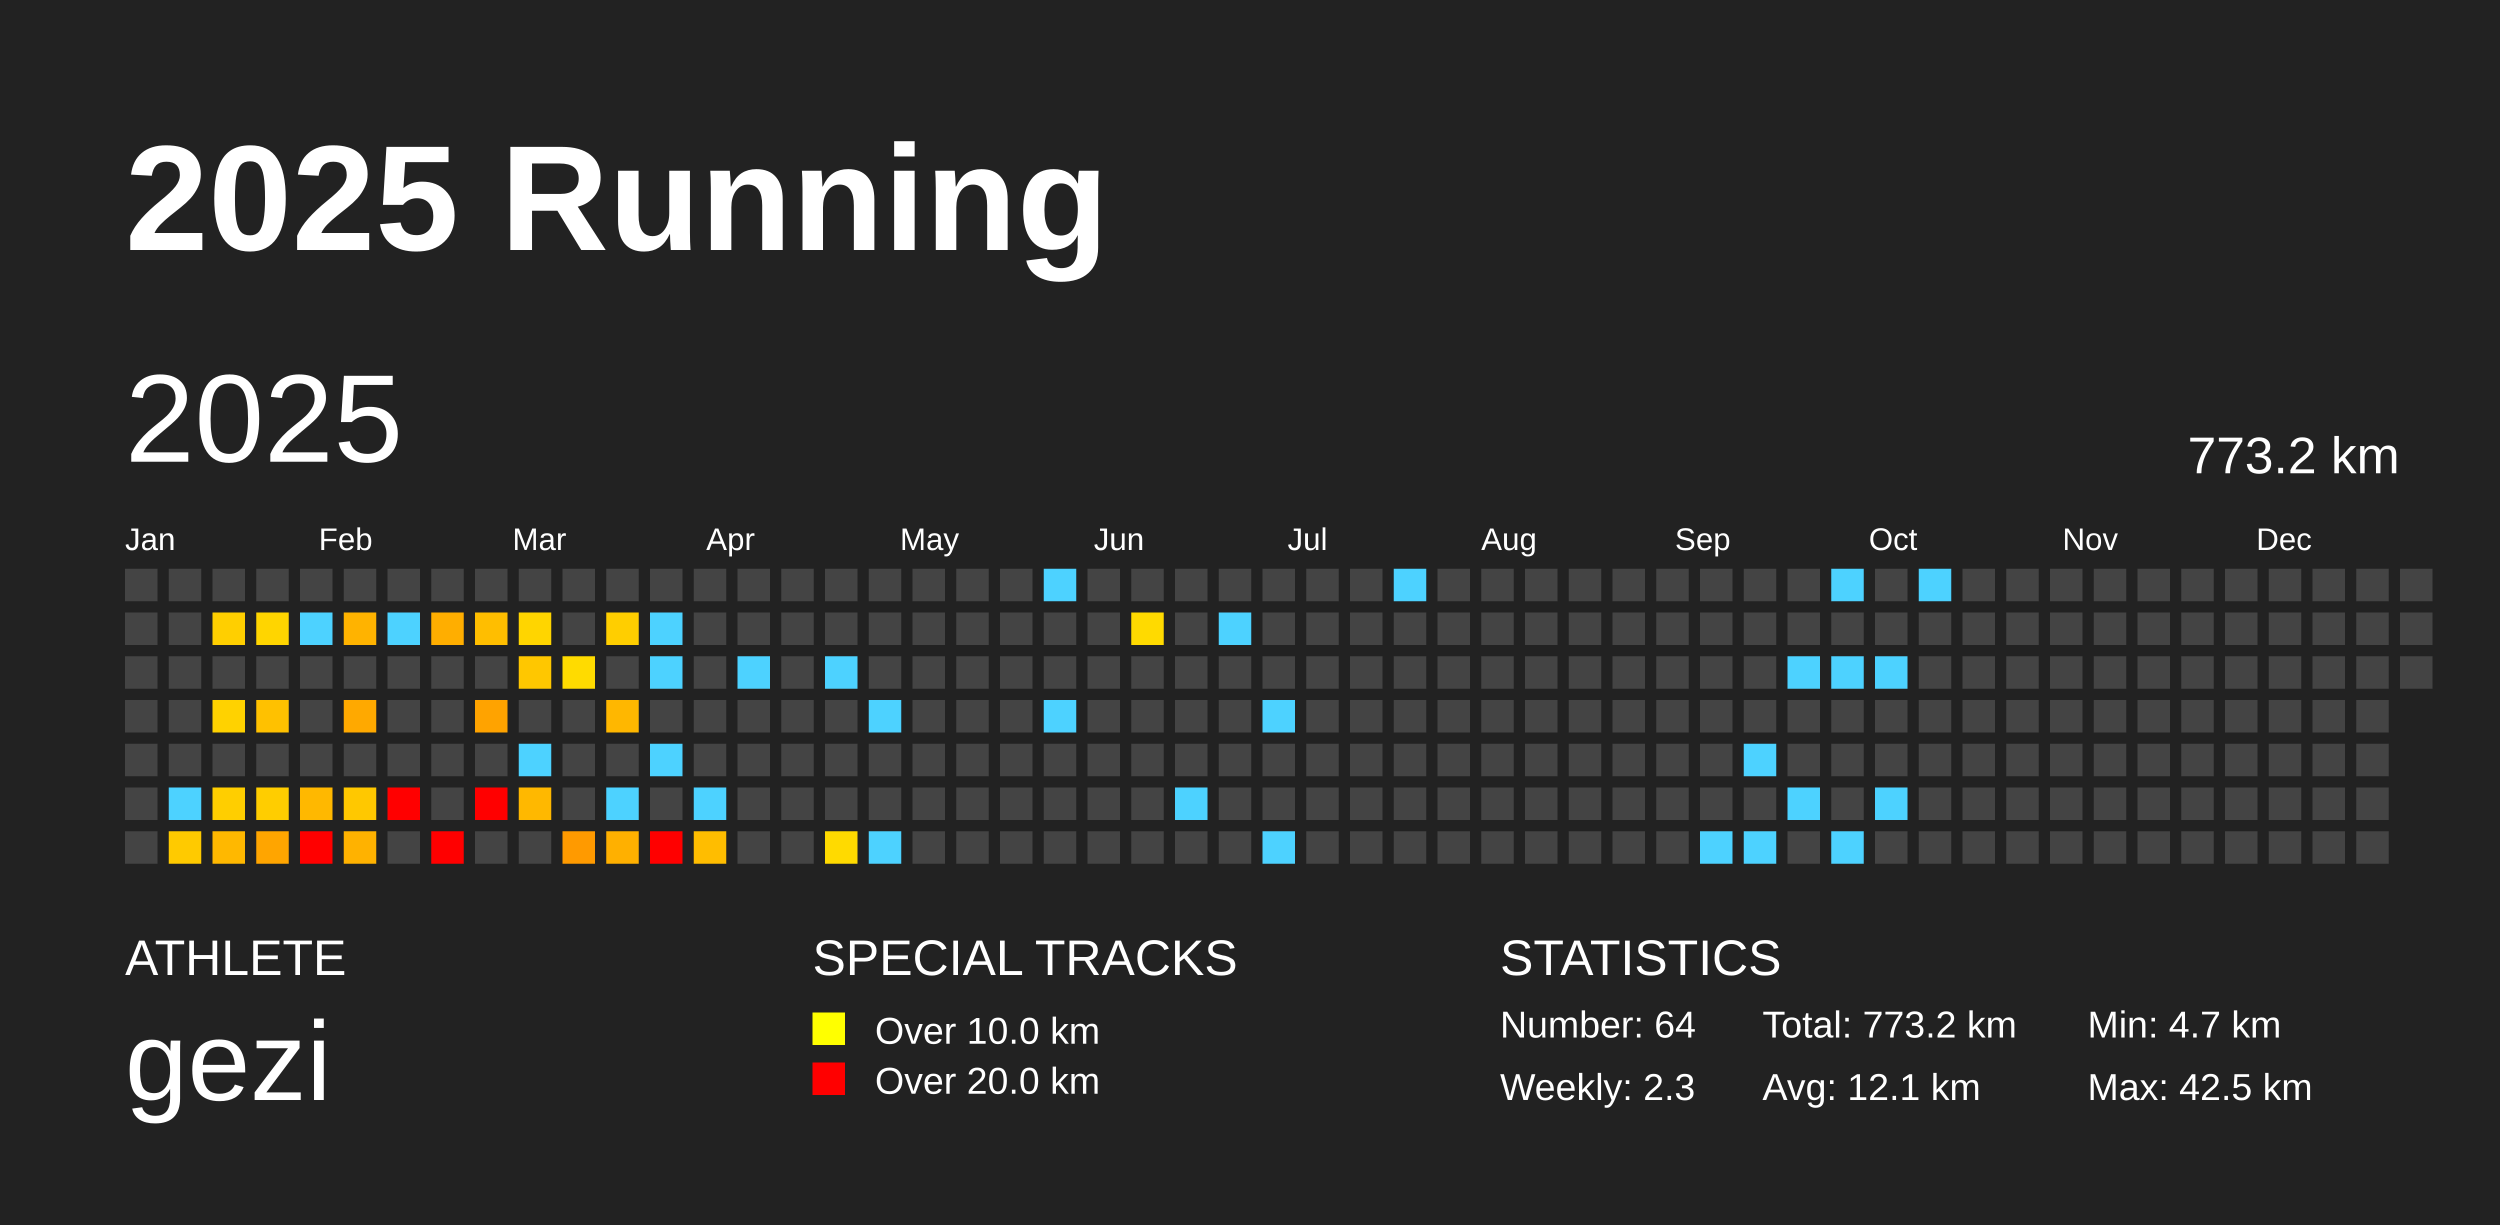
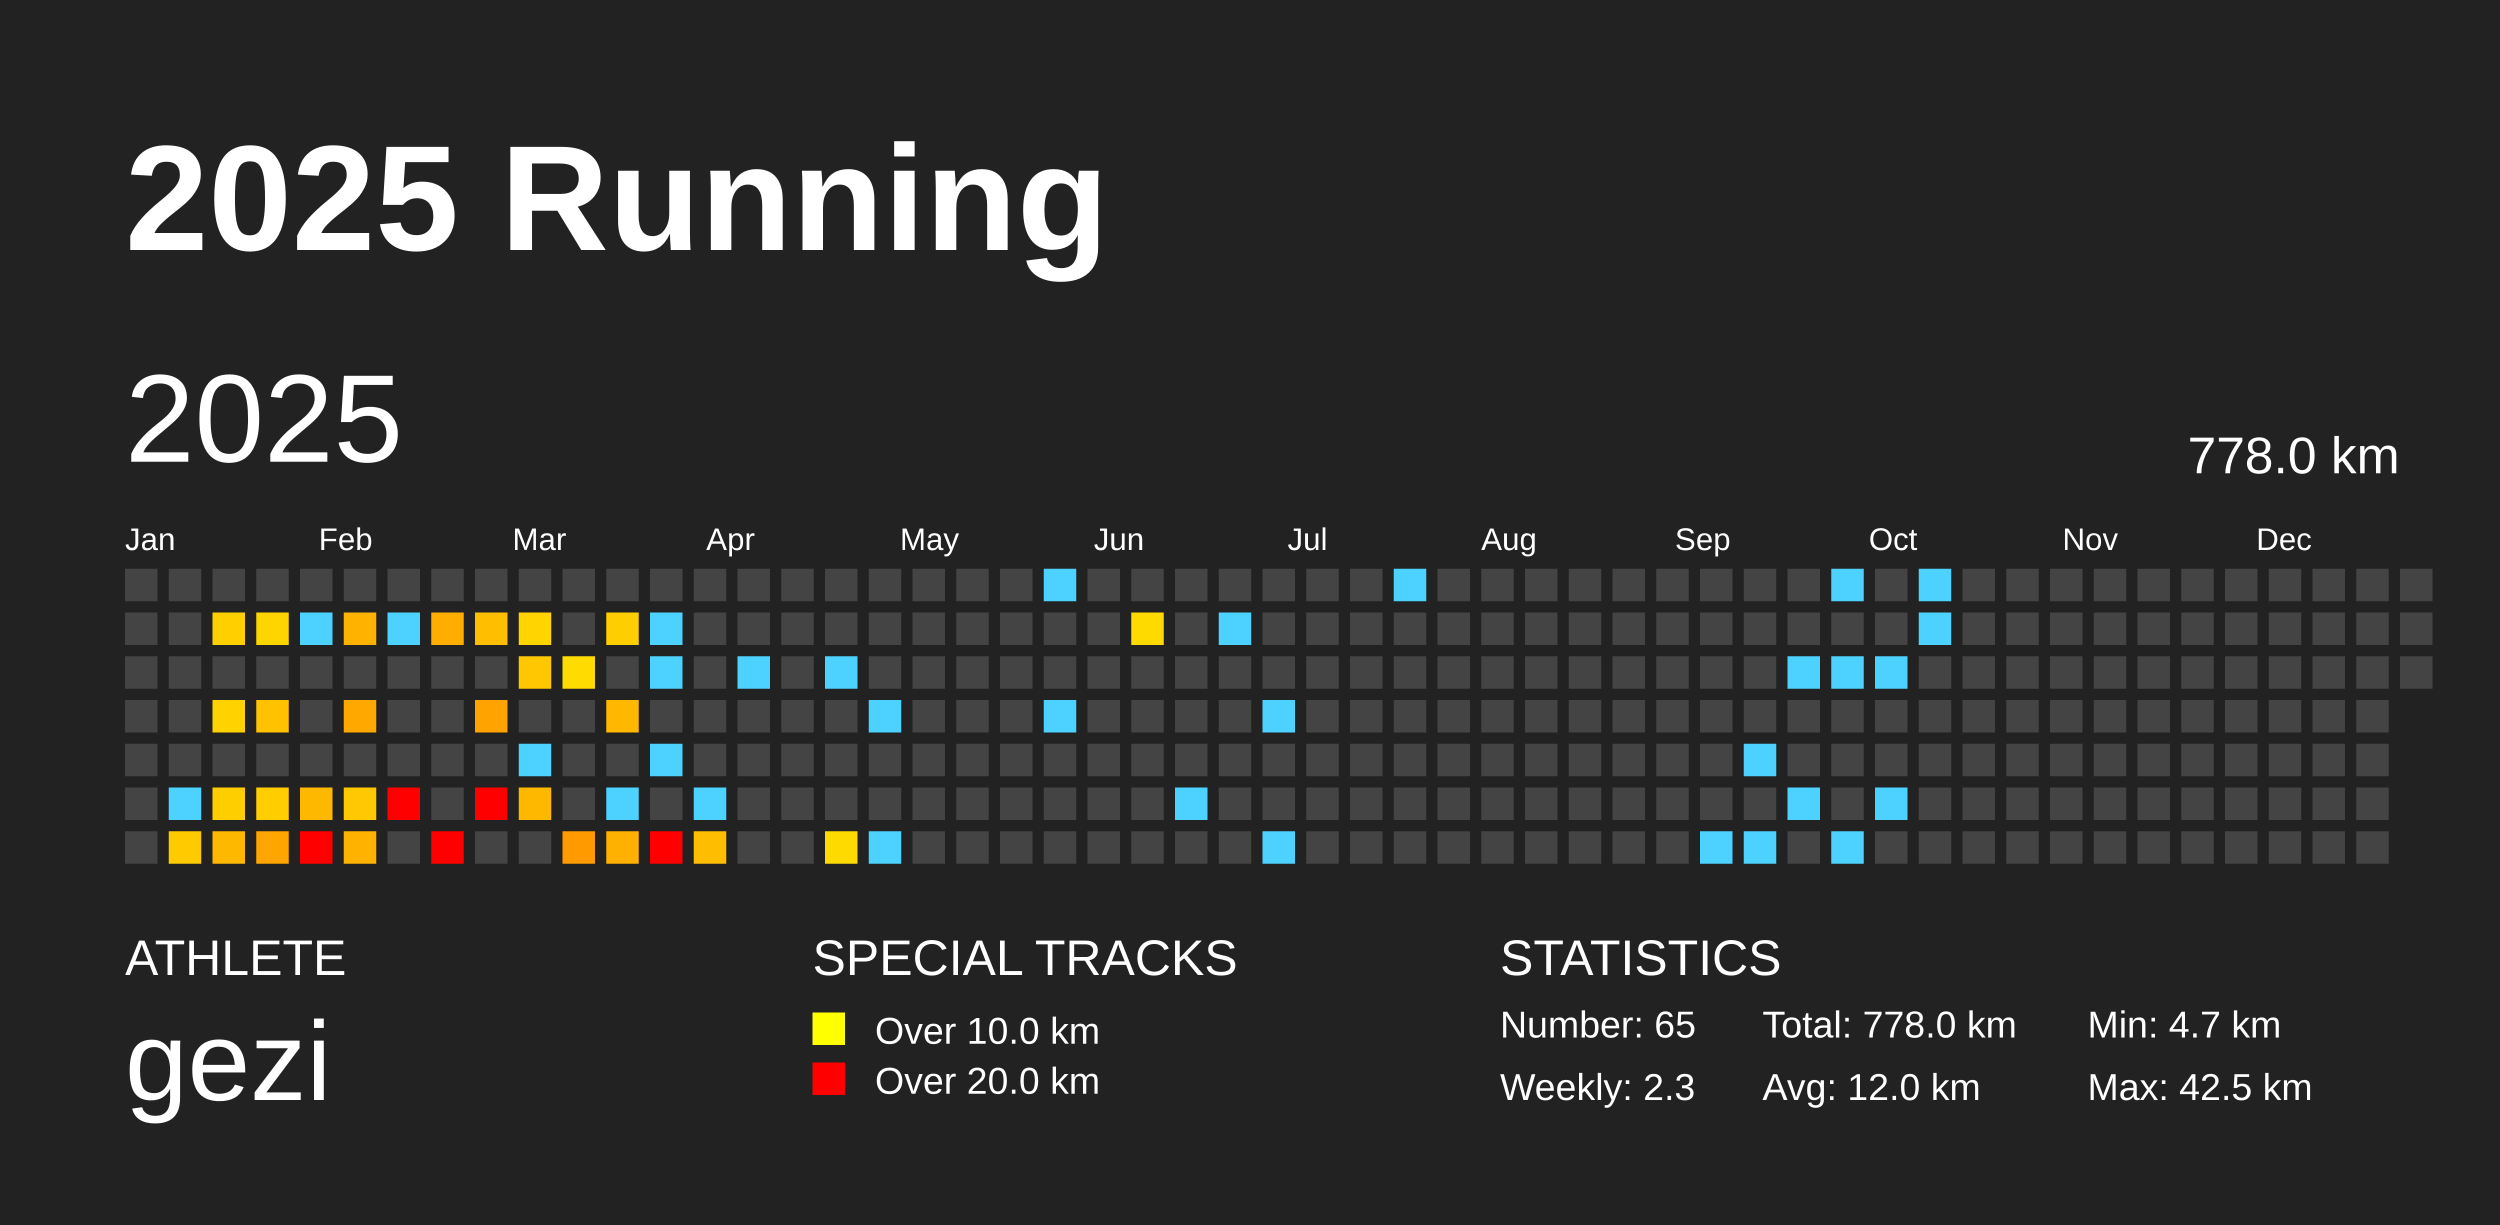
<svg xmlns="http://www.w3.org/2000/svg" baseProfile="full" height="98mm" version="1.1" viewBox="0,0,200,98" width="200mm">
  <defs />
  <rect fill="#222222" height="98" width="200" x="0" y="0" />
  <text fill="#FFFFFF" style="font-size:12px; font-family:Arial; font-weight:bold;" x="10" y="20">2025 Running</text>
  <text fill="#FFFFFF" style="font-size:4px; font-family:Arial" x="10" y="78">ATHLETE</text>
  <text fill="#FFFFFF" style="font-size:9px; font-family:Arial" x="10" y="88">gezi</text>
  <text fill="#FFFFFF" style="font-size:4px; font-family:Arial" x="65" y="78">SPECIAL TRACKS</text>
  <rect fill="yellow" height="2.6" width="2.6" x="65" y="81" />
  <text fill="#FFFFFF" style="font-size:3px; font-family:Arial" x="70" y="83.5">Over 10.0 km</text>
  <rect fill="red" height="2.6" width="2.6" x="65" y="85" />
  <text fill="#FFFFFF" style="font-size:3px; font-family:Arial" x="70" y="87.5">Over 20.0 km</text>
  <text fill="#FFFFFF" style="font-size:4px; font-family:Arial" x="120" y="78">STATISTICS</text>
-   <text fill="#FFFFFF" style="font-size:3px; font-family:Arial" x="120" y="83">Number: 64</text>
+   <text fill="#FFFFFF" style="font-size:3px; font-family:Arial" x="120" y="83">Number: 65</text>
  <text fill="#FFFFFF" style="font-size:3px; font-family:Arial" x="120" y="88">Weekly: 2.3</text>
-   <text fill="#FFFFFF" style="font-size:3px; font-family:Arial" x="141" y="83">Total: 773.2 km</text>
-   <text fill="#FFFFFF" style="font-size:3px; font-family:Arial" x="141" y="88">Avg: 12.1 km</text>
+   <text fill="#FFFFFF" style="font-size:3px; font-family:Arial" x="141" y="83">Total: 778.0 km</text>
+   <text fill="#FFFFFF" style="font-size:3px; font-family:Arial" x="141" y="88">Avg: 12.0 km</text>
  <text fill="#FFFFFF" style="font-size:3px; font-family:Arial" x="167" y="83">Min: 4.7 km</text>
  <text fill="#FFFFFF" style="font-size:3px; font-family:Arial" x="167" y="88">Max: 42.5 km</text>
  <text dominant-baseline="hanging" fill="#FFFFFF" style="font-size:10.0px; font-family:Arial;" x="10" y="30">2025</text>
-   <text dominant-baseline="hanging" fill="#FFFFFF" style="font-size:4.125px; font-family:Arial;" x="175" y="35">773.2 km</text>
+   <text dominant-baseline="hanging" fill="#FFFFFF" style="font-size:4.125px; font-family:Arial;" x="175" y="35">778.0 km</text>
  <text fill="#FFFFFF" style="font-size:2.5px; font-family:Arial" x="10.0" y="44">Jan</text>
  <text fill="#FFFFFF" style="font-size:2.5px; font-family:Arial" x="25.5" y="44">Feb</text>
  <text fill="#FFFFFF" style="font-size:2.5px; font-family:Arial" x="41.0" y="44">Mar</text>
  <text fill="#FFFFFF" style="font-size:2.5px; font-family:Arial" x="56.5" y="44">Apr</text>
  <text fill="#FFFFFF" style="font-size:2.5px; font-family:Arial" x="72.0" y="44">May</text>
  <text fill="#FFFFFF" style="font-size:2.5px; font-family:Arial" x="87.5" y="44">Jun</text>
  <text fill="#FFFFFF" style="font-size:2.5px; font-family:Arial" x="103.0" y="44">Jul</text>
  <text fill="#FFFFFF" style="font-size:2.5px; font-family:Arial" x="118.5" y="44">Aug</text>
  <text fill="#FFFFFF" style="font-size:2.5px; font-family:Arial" x="134.0" y="44">Sep</text>
  <text fill="#FFFFFF" style="font-size:2.5px; font-family:Arial" x="149.5" y="44">Oct</text>
  <text fill="#FFFFFF" style="font-size:2.5px; font-family:Arial" x="165.0" y="44">Nov</text>
  <text fill="#FFFFFF" style="font-size:2.5px; font-family:Arial" x="180.5" y="44">Dec</text>
  <rect fill="#444444" height="2.6" width="2.6" x="10.0" y="45.5" />
  <rect fill="#444444" height="2.6" width="2.6" x="10.0" y="49.0" />
  <rect fill="#444444" height="2.6" width="2.6" x="10.0" y="52.5" />
  <rect fill="#444444" height="2.6" width="2.6" x="10.0" y="56.0" />
  <rect fill="#444444" height="2.6" width="2.6" x="10.0" y="59.5" />
  <rect fill="#444444" height="2.6" width="2.6" x="10.0" y="63.0" />
  <rect fill="#444444" height="2.6" width="2.6" x="10.0" y="66.5" />
  <rect fill="#444444" height="2.6" width="2.6" x="13.5" y="45.5" />
  <rect fill="#444444" height="2.6" width="2.6" x="13.5" y="49.0" />
  <rect fill="#444444" height="2.6" width="2.6" x="13.5" y="52.5" />
  <rect fill="#444444" height="2.6" width="2.6" x="13.5" y="56.0" />
  <rect fill="#444444" height="2.6" width="2.6" x="13.5" y="59.5" />
  <rect fill="#4dd2ff" height="2.6" width="2.6" x="13.5" y="63.0" />
  <rect fill="#ffca00" height="2.6" width="2.6" x="13.5" y="66.5" />
  <rect fill="#444444" height="2.6" width="2.6" x="17.0" y="45.5" />
  <rect fill="#ffcf00" height="2.6" width="2.6" x="17.0" y="49.0" />
  <rect fill="#444444" height="2.6" width="2.6" x="17.0" y="52.5" />
  <rect fill="#ffd200" height="2.6" width="2.6" x="17.0" y="56.0" />
  <rect fill="#444444" height="2.6" width="2.6" x="17.0" y="59.5" />
  <rect fill="#ffce00" height="2.6" width="2.6" x="17.0" y="63.0" />
  <rect fill="#ffb800" height="2.6" width="2.6" x="17.0" y="66.5" />
  <rect fill="#444444" height="2.6" width="2.6" x="20.5" y="45.5" />
  <rect fill="#ffd500" height="2.6" width="2.6" x="20.5" y="49.0" />
  <rect fill="#444444" height="2.6" width="2.6" x="20.5" y="52.5" />
  <rect fill="#ffc100" height="2.6" width="2.6" x="20.5" y="56.0" />
  <rect fill="#444444" height="2.6" width="2.6" x="20.5" y="59.5" />
  <rect fill="#ffcd00" height="2.6" width="2.6" x="20.5" y="63.0" />
  <rect fill="#ffa500" height="2.6" width="2.6" x="20.5" y="66.5" />
  <rect fill="#444444" height="2.6" width="2.6" x="24.0" y="45.5" />
  <rect fill="#4dd2ff" height="2.6" width="2.6" x="24.0" y="49.0" />
  <rect fill="#444444" height="2.6" width="2.6" x="24.0" y="52.5" />
  <rect fill="#444444" height="2.6" width="2.6" x="24.0" y="56.0" />
  <rect fill="#444444" height="2.6" width="2.6" x="24.0" y="59.5" />
  <rect fill="#ffb800" height="2.6" width="2.6" x="24.0" y="63.0" />
  <rect fill="red" height="2.6" width="2.6" x="24.0" y="66.5" />
  <rect fill="#444444" height="2.6" width="2.6" x="27.5" y="45.5" />
  <rect fill="#ffb300" height="2.6" width="2.6" x="27.5" y="49.0" />
  <rect fill="#444444" height="2.6" width="2.6" x="27.5" y="52.5" />
  <rect fill="#ffa900" height="2.6" width="2.6" x="27.5" y="56.0" />
  <rect fill="#444444" height="2.6" width="2.6" x="27.5" y="59.5" />
  <rect fill="#ffc800" height="2.6" width="2.6" x="27.5" y="63.0" />
  <rect fill="#ffb200" height="2.6" width="2.6" x="27.5" y="66.5" />
  <rect fill="#444444" height="2.6" width="2.6" x="31.0" y="45.5" />
  <rect fill="#4dd2ff" height="2.6" width="2.6" x="31.0" y="49.0" />
  <rect fill="#444444" height="2.6" width="2.6" x="31.0" y="52.5" />
  <rect fill="#444444" height="2.6" width="2.6" x="31.0" y="56.0" />
  <rect fill="#444444" height="2.6" width="2.6" x="31.0" y="59.5" />
  <rect fill="red" height="2.6" width="2.6" x="31.0" y="63.0" />
  <rect fill="#444444" height="2.6" width="2.6" x="31.0" y="66.5" />
  <rect fill="#444444" height="2.6" width="2.6" x="34.5" y="45.5" />
  <rect fill="#ffae00" height="2.6" width="2.6" x="34.5" y="49.0" />
  <rect fill="#444444" height="2.6" width="2.6" x="34.5" y="52.5" />
  <rect fill="#444444" height="2.6" width="2.6" x="34.5" y="56.0" />
  <rect fill="#444444" height="2.6" width="2.6" x="34.5" y="59.5" />
  <rect fill="#444444" height="2.6" width="2.6" x="34.5" y="63.0" />
  <rect fill="red" height="2.6" width="2.6" x="34.5" y="66.5" />
  <rect fill="#444444" height="2.6" width="2.6" x="38.0" y="45.5" />
  <rect fill="#ffbe00" height="2.6" width="2.6" x="38.0" y="49.0" />
  <rect fill="#444444" height="2.6" width="2.6" x="38.0" y="52.5" />
  <rect fill="#ffa300" height="2.6" width="2.6" x="38.0" y="56.0" />
  <rect fill="#444444" height="2.6" width="2.6" x="38.0" y="59.5" />
  <rect fill="red" height="2.6" width="2.6" x="38.0" y="63.0" />
  <rect fill="#444444" height="2.6" width="2.6" x="38.0" y="66.5" />
  <rect fill="#444444" height="2.6" width="2.6" x="41.5" y="45.5" />
  <rect fill="#ffd500" height="2.6" width="2.6" x="41.5" y="49.0" />
  <rect fill="#ffc700" height="2.6" width="2.6" x="41.5" y="52.5" />
  <rect fill="#444444" height="2.6" width="2.6" x="41.5" y="56.0" />
  <rect fill="#4dd2ff" height="2.6" width="2.6" x="41.5" y="59.5" />
  <rect fill="#ffb800" height="2.6" width="2.6" x="41.5" y="63.0" />
  <rect fill="#444444" height="2.6" width="2.6" x="41.5" y="66.5" />
  <rect fill="#444444" height="2.6" width="2.6" x="45.0" y="45.5" />
  <rect fill="#444444" height="2.6" width="2.6" x="45.0" y="49.0" />
  <rect fill="#ffdb00" height="2.6" width="2.6" x="45.0" y="52.5" />
  <rect fill="#444444" height="2.6" width="2.6" x="45.0" y="56.0" />
  <rect fill="#444444" height="2.6" width="2.6" x="45.0" y="59.5" />
  <rect fill="#444444" height="2.6" width="2.6" x="45.0" y="63.0" />
  <rect fill="#ff9a00" height="2.6" width="2.6" x="45.0" y="66.5" />
  <rect fill="#444444" height="2.6" width="2.6" x="48.5" y="45.5" />
  <rect fill="#ffce00" height="2.6" width="2.6" x="48.5" y="49.0" />
  <rect fill="#444444" height="2.6" width="2.6" x="48.5" y="52.5" />
  <rect fill="#ffb700" height="2.6" width="2.6" x="48.5" y="56.0" />
  <rect fill="#444444" height="2.6" width="2.6" x="48.5" y="59.5" />
  <rect fill="#4dd2ff" height="2.6" width="2.6" x="48.5" y="63.0" />
  <rect fill="#ffb000" height="2.6" width="2.6" x="48.5" y="66.5" />
  <rect fill="#444444" height="2.6" width="2.6" x="52.0" y="45.5" />
  <rect fill="#4dd2ff" height="2.6" width="2.6" x="52.0" y="49.0" />
  <rect fill="#4dd2ff" height="2.6" width="2.6" x="52.0" y="52.5" />
  <rect fill="#444444" height="2.6" width="2.6" x="52.0" y="56.0" />
  <rect fill="#4dd2ff" height="2.6" width="2.6" x="52.0" y="59.5" />
  <rect fill="#444444" height="2.6" width="2.6" x="52.0" y="63.0" />
  <rect fill="red" height="2.6" width="2.6" x="52.0" y="66.5" />
  <rect fill="#444444" height="2.6" width="2.6" x="55.5" y="45.5" />
  <rect fill="#444444" height="2.6" width="2.6" x="55.5" y="49.0" />
  <rect fill="#444444" height="2.6" width="2.6" x="55.5" y="52.5" />
  <rect fill="#444444" height="2.6" width="2.6" x="55.5" y="56.0" />
  <rect fill="#444444" height="2.6" width="2.6" x="55.5" y="59.5" />
  <rect fill="#4dd2ff" height="2.6" width="2.6" x="55.5" y="63.0" />
  <rect fill="#ffbd00" height="2.6" width="2.6" x="55.5" y="66.5" />
  <rect fill="#444444" height="2.6" width="2.6" x="59.0" y="45.5" />
  <rect fill="#444444" height="2.6" width="2.6" x="59.0" y="49.0" />
  <rect fill="#4dd2ff" height="2.6" width="2.6" x="59.0" y="52.5" />
  <rect fill="#444444" height="2.6" width="2.6" x="59.0" y="56.0" />
  <rect fill="#444444" height="2.6" width="2.6" x="59.0" y="59.5" />
  <rect fill="#444444" height="2.6" width="2.6" x="59.0" y="63.0" />
  <rect fill="#444444" height="2.6" width="2.6" x="59.0" y="66.5" />
  <rect fill="#444444" height="2.6" width="2.6" x="62.5" y="45.5" />
  <rect fill="#444444" height="2.6" width="2.6" x="62.5" y="49.0" />
  <rect fill="#444444" height="2.6" width="2.6" x="62.5" y="52.5" />
  <rect fill="#444444" height="2.6" width="2.6" x="62.5" y="56.0" />
  <rect fill="#444444" height="2.6" width="2.6" x="62.5" y="59.5" />
  <rect fill="#444444" height="2.6" width="2.6" x="62.5" y="63.0" />
  <rect fill="#444444" height="2.6" width="2.6" x="62.5" y="66.5" />
  <rect fill="#444444" height="2.6" width="2.6" x="66.0" y="45.5" />
  <rect fill="#444444" height="2.6" width="2.6" x="66.0" y="49.0" />
  <rect fill="#4dd2ff" height="2.6" width="2.6" x="66.0" y="52.5" />
  <rect fill="#444444" height="2.6" width="2.6" x="66.0" y="56.0" />
  <rect fill="#444444" height="2.6" width="2.6" x="66.0" y="59.5" />
  <rect fill="#444444" height="2.6" width="2.6" x="66.0" y="63.0" />
  <rect fill="#ffda00" height="2.6" width="2.6" x="66.0" y="66.5" />
  <rect fill="#444444" height="2.6" width="2.6" x="69.5" y="45.5" />
  <rect fill="#444444" height="2.6" width="2.6" x="69.5" y="49.0" />
  <rect fill="#444444" height="2.6" width="2.6" x="69.5" y="52.5" />
  <rect fill="#4dd2ff" height="2.6" width="2.6" x="69.5" y="56.0" />
  <rect fill="#444444" height="2.6" width="2.6" x="69.5" y="59.5" />
  <rect fill="#444444" height="2.6" width="2.6" x="69.5" y="63.0" />
  <rect fill="#4dd2ff" height="2.6" width="2.6" x="69.5" y="66.5" />
  <rect fill="#444444" height="2.6" width="2.6" x="73.0" y="45.5" />
  <rect fill="#444444" height="2.6" width="2.6" x="73.0" y="49.0" />
  <rect fill="#444444" height="2.6" width="2.6" x="73.0" y="52.5" />
  <rect fill="#444444" height="2.6" width="2.6" x="73.0" y="56.0" />
  <rect fill="#444444" height="2.6" width="2.6" x="73.0" y="59.5" />
  <rect fill="#444444" height="2.6" width="2.6" x="73.0" y="63.0" />
  <rect fill="#444444" height="2.6" width="2.6" x="73.0" y="66.5" />
  <rect fill="#444444" height="2.6" width="2.6" x="76.5" y="45.5" />
  <rect fill="#444444" height="2.6" width="2.6" x="76.5" y="49.0" />
  <rect fill="#444444" height="2.6" width="2.6" x="76.5" y="52.5" />
  <rect fill="#444444" height="2.6" width="2.6" x="76.5" y="56.0" />
  <rect fill="#444444" height="2.6" width="2.6" x="76.5" y="59.5" />
  <rect fill="#444444" height="2.6" width="2.6" x="76.5" y="63.0" />
  <rect fill="#444444" height="2.6" width="2.6" x="76.5" y="66.5" />
  <rect fill="#444444" height="2.6" width="2.6" x="80.0" y="45.5" />
  <rect fill="#444444" height="2.6" width="2.6" x="80.0" y="49.0" />
  <rect fill="#444444" height="2.6" width="2.6" x="80.0" y="52.5" />
  <rect fill="#444444" height="2.6" width="2.6" x="80.0" y="56.0" />
  <rect fill="#444444" height="2.6" width="2.6" x="80.0" y="59.5" />
  <rect fill="#444444" height="2.6" width="2.6" x="80.0" y="63.0" />
  <rect fill="#444444" height="2.6" width="2.6" x="80.0" y="66.5" />
  <rect fill="#4dd2ff" height="2.6" width="2.6" x="83.5" y="45.5" />
  <rect fill="#444444" height="2.6" width="2.6" x="83.5" y="49.0" />
  <rect fill="#444444" height="2.6" width="2.6" x="83.5" y="52.5" />
  <rect fill="#4dd2ff" height="2.6" width="2.6" x="83.5" y="56.0" />
  <rect fill="#444444" height="2.6" width="2.6" x="83.5" y="59.5" />
  <rect fill="#444444" height="2.6" width="2.6" x="83.5" y="63.0" />
  <rect fill="#444444" height="2.6" width="2.6" x="83.5" y="66.5" />
  <rect fill="#444444" height="2.6" width="2.6" x="87.0" y="45.5" />
  <rect fill="#444444" height="2.6" width="2.6" x="87.0" y="49.0" />
  <rect fill="#444444" height="2.6" width="2.6" x="87.0" y="52.5" />
  <rect fill="#444444" height="2.6" width="2.6" x="87.0" y="56.0" />
  <rect fill="#444444" height="2.6" width="2.6" x="87.0" y="59.5" />
  <rect fill="#444444" height="2.6" width="2.6" x="87.0" y="63.0" />
  <rect fill="#444444" height="2.6" width="2.6" x="87.0" y="66.5" />
  <rect fill="#444444" height="2.6" width="2.6" x="90.5" y="45.5" />
  <rect fill="#ffda00" height="2.6" width="2.6" x="90.5" y="49.0" />
  <rect fill="#444444" height="2.6" width="2.6" x="90.5" y="52.5" />
  <rect fill="#444444" height="2.6" width="2.6" x="90.5" y="56.0" />
  <rect fill="#444444" height="2.6" width="2.6" x="90.5" y="59.5" />
  <rect fill="#444444" height="2.6" width="2.6" x="90.5" y="63.0" />
  <rect fill="#444444" height="2.6" width="2.6" x="90.5" y="66.5" />
  <rect fill="#444444" height="2.6" width="2.6" x="94.0" y="45.5" />
  <rect fill="#444444" height="2.6" width="2.6" x="94.0" y="49.0" />
  <rect fill="#444444" height="2.6" width="2.6" x="94.0" y="52.5" />
  <rect fill="#444444" height="2.6" width="2.6" x="94.0" y="56.0" />
  <rect fill="#444444" height="2.6" width="2.6" x="94.0" y="59.5" />
  <rect fill="#4dd2ff" height="2.6" width="2.6" x="94.0" y="63.0" />
  <rect fill="#444444" height="2.6" width="2.6" x="94.0" y="66.5" />
  <rect fill="#444444" height="2.6" width="2.6" x="97.5" y="45.5" />
  <rect fill="#4dd2ff" height="2.6" width="2.6" x="97.5" y="49.0" />
  <rect fill="#444444" height="2.6" width="2.6" x="97.5" y="52.5" />
  <rect fill="#444444" height="2.6" width="2.6" x="97.5" y="56.0" />
  <rect fill="#444444" height="2.6" width="2.6" x="97.5" y="59.5" />
  <rect fill="#444444" height="2.6" width="2.6" x="97.5" y="63.0" />
  <rect fill="#444444" height="2.6" width="2.6" x="97.5" y="66.5" />
  <rect fill="#444444" height="2.6" width="2.6" x="101.0" y="45.5" />
  <rect fill="#444444" height="2.6" width="2.6" x="101.0" y="49.0" />
  <rect fill="#444444" height="2.6" width="2.6" x="101.0" y="52.5" />
  <rect fill="#4dd2ff" height="2.6" width="2.6" x="101.0" y="56.0" />
  <rect fill="#444444" height="2.6" width="2.6" x="101.0" y="59.5" />
  <rect fill="#444444" height="2.6" width="2.6" x="101.0" y="63.0" />
  <rect fill="#4dd2ff" height="2.6" width="2.6" x="101.0" y="66.5" />
  <rect fill="#444444" height="2.6" width="2.6" x="104.5" y="45.5" />
  <rect fill="#444444" height="2.6" width="2.6" x="104.5" y="49.0" />
  <rect fill="#444444" height="2.6" width="2.6" x="104.5" y="52.5" />
  <rect fill="#444444" height="2.6" width="2.6" x="104.5" y="56.0" />
  <rect fill="#444444" height="2.6" width="2.6" x="104.5" y="59.5" />
  <rect fill="#444444" height="2.6" width="2.6" x="104.5" y="63.0" />
  <rect fill="#444444" height="2.6" width="2.6" x="104.5" y="66.5" />
  <rect fill="#444444" height="2.6" width="2.6" x="108.0" y="45.5" />
  <rect fill="#444444" height="2.6" width="2.6" x="108.0" y="49.0" />
  <rect fill="#444444" height="2.6" width="2.6" x="108.0" y="52.5" />
  <rect fill="#444444" height="2.6" width="2.6" x="108.0" y="56.0" />
  <rect fill="#444444" height="2.6" width="2.6" x="108.0" y="59.5" />
  <rect fill="#444444" height="2.6" width="2.6" x="108.0" y="63.0" />
  <rect fill="#444444" height="2.6" width="2.6" x="108.0" y="66.5" />
  <rect fill="#4dd2ff" height="2.6" width="2.6" x="111.5" y="45.5" />
  <rect fill="#444444" height="2.6" width="2.6" x="111.5" y="49.0" />
  <rect fill="#444444" height="2.6" width="2.6" x="111.5" y="52.5" />
  <rect fill="#444444" height="2.6" width="2.6" x="111.5" y="56.0" />
  <rect fill="#444444" height="2.6" width="2.6" x="111.5" y="59.5" />
  <rect fill="#444444" height="2.6" width="2.6" x="111.5" y="63.0" />
  <rect fill="#444444" height="2.6" width="2.6" x="111.5" y="66.5" />
  <rect fill="#444444" height="2.6" width="2.6" x="115.0" y="45.5" />
  <rect fill="#444444" height="2.6" width="2.6" x="115.0" y="49.0" />
  <rect fill="#444444" height="2.6" width="2.6" x="115.0" y="52.5" />
  <rect fill="#444444" height="2.6" width="2.6" x="115.0" y="56.0" />
  <rect fill="#444444" height="2.6" width="2.6" x="115.0" y="59.5" />
  <rect fill="#444444" height="2.6" width="2.6" x="115.0" y="63.0" />
  <rect fill="#444444" height="2.6" width="2.6" x="115.0" y="66.5" />
  <rect fill="#444444" height="2.6" width="2.6" x="118.5" y="45.5" />
  <rect fill="#444444" height="2.6" width="2.6" x="118.5" y="49.0" />
  <rect fill="#444444" height="2.6" width="2.6" x="118.5" y="52.5" />
  <rect fill="#444444" height="2.6" width="2.6" x="118.5" y="56.0" />
  <rect fill="#444444" height="2.6" width="2.6" x="118.5" y="59.5" />
  <rect fill="#444444" height="2.6" width="2.6" x="118.5" y="63.0" />
  <rect fill="#444444" height="2.6" width="2.6" x="118.5" y="66.5" />
  <rect fill="#444444" height="2.6" width="2.6" x="122.0" y="45.5" />
  <rect fill="#444444" height="2.6" width="2.6" x="122.0" y="49.0" />
  <rect fill="#444444" height="2.6" width="2.6" x="122.0" y="52.5" />
  <rect fill="#444444" height="2.6" width="2.6" x="122.0" y="56.0" />
  <rect fill="#444444" height="2.6" width="2.6" x="122.0" y="59.5" />
  <rect fill="#444444" height="2.6" width="2.6" x="122.0" y="63.0" />
  <rect fill="#444444" height="2.6" width="2.6" x="122.0" y="66.5" />
  <rect fill="#444444" height="2.6" width="2.6" x="125.5" y="45.5" />
  <rect fill="#444444" height="2.6" width="2.6" x="125.5" y="49.0" />
  <rect fill="#444444" height="2.6" width="2.6" x="125.5" y="52.5" />
  <rect fill="#444444" height="2.6" width="2.6" x="125.5" y="56.0" />
  <rect fill="#444444" height="2.6" width="2.6" x="125.5" y="59.5" />
  <rect fill="#444444" height="2.6" width="2.6" x="125.5" y="63.0" />
  <rect fill="#444444" height="2.6" width="2.6" x="125.5" y="66.5" />
  <rect fill="#444444" height="2.6" width="2.6" x="129.0" y="45.5" />
  <rect fill="#444444" height="2.6" width="2.6" x="129.0" y="49.0" />
  <rect fill="#444444" height="2.6" width="2.6" x="129.0" y="52.5" />
  <rect fill="#444444" height="2.6" width="2.6" x="129.0" y="56.0" />
  <rect fill="#444444" height="2.6" width="2.6" x="129.0" y="59.5" />
  <rect fill="#444444" height="2.6" width="2.6" x="129.0" y="63.0" />
  <rect fill="#444444" height="2.6" width="2.6" x="129.0" y="66.5" />
  <rect fill="#444444" height="2.6" width="2.6" x="132.5" y="45.5" />
  <rect fill="#444444" height="2.6" width="2.6" x="132.5" y="49.0" />
  <rect fill="#444444" height="2.6" width="2.6" x="132.5" y="52.5" />
  <rect fill="#444444" height="2.6" width="2.6" x="132.5" y="56.0" />
  <rect fill="#444444" height="2.6" width="2.6" x="132.5" y="59.5" />
  <rect fill="#444444" height="2.6" width="2.6" x="132.5" y="63.0" />
  <rect fill="#444444" height="2.6" width="2.6" x="132.5" y="66.5" />
  <rect fill="#444444" height="2.6" width="2.6" x="136.0" y="45.5" />
  <rect fill="#444444" height="2.6" width="2.6" x="136.0" y="49.0" />
  <rect fill="#444444" height="2.6" width="2.6" x="136.0" y="52.5" />
  <rect fill="#444444" height="2.6" width="2.6" x="136.0" y="56.0" />
  <rect fill="#444444" height="2.6" width="2.6" x="136.0" y="59.5" />
  <rect fill="#444444" height="2.6" width="2.6" x="136.0" y="63.0" />
  <rect fill="#4dd2ff" height="2.6" width="2.6" x="136.0" y="66.5" />
  <rect fill="#444444" height="2.6" width="2.6" x="139.5" y="45.5" />
  <rect fill="#444444" height="2.6" width="2.6" x="139.5" y="49.0" />
  <rect fill="#444444" height="2.6" width="2.6" x="139.5" y="52.5" />
  <rect fill="#444444" height="2.6" width="2.6" x="139.5" y="56.0" />
  <rect fill="#4dd2ff" height="2.6" width="2.6" x="139.5" y="59.5" />
  <rect fill="#444444" height="2.6" width="2.6" x="139.5" y="63.0" />
  <rect fill="#4dd2ff" height="2.6" width="2.6" x="139.5" y="66.5" />
  <rect fill="#444444" height="2.6" width="2.6" x="143.0" y="45.5" />
  <rect fill="#444444" height="2.6" width="2.6" x="143.0" y="49.0" />
  <rect fill="#4dd2ff" height="2.6" width="2.6" x="143.0" y="52.5" />
  <rect fill="#444444" height="2.6" width="2.6" x="143.0" y="56.0" />
  <rect fill="#444444" height="2.6" width="2.6" x="143.0" y="59.5" />
  <rect fill="#4dd2ff" height="2.6" width="2.6" x="143.0" y="63.0" />
  <rect fill="#444444" height="2.6" width="2.6" x="143.0" y="66.5" />
  <rect fill="#4dd2ff" height="2.6" width="2.6" x="146.5" y="45.5" />
  <rect fill="#444444" height="2.6" width="2.6" x="146.5" y="49.0" />
  <rect fill="#4dd2ff" height="2.6" width="2.6" x="146.5" y="52.5" />
  <rect fill="#444444" height="2.6" width="2.6" x="146.5" y="56.0" />
  <rect fill="#444444" height="2.6" width="2.6" x="146.5" y="59.5" />
  <rect fill="#444444" height="2.6" width="2.6" x="146.5" y="63.0" />
  <rect fill="#4dd2ff" height="2.6" width="2.6" x="146.5" y="66.5" />
  <rect fill="#444444" height="2.6" width="2.6" x="150.0" y="45.5" />
  <rect fill="#444444" height="2.6" width="2.6" x="150.0" y="49.0" />
  <rect fill="#4dd2ff" height="2.6" width="2.6" x="150.0" y="52.5" />
  <rect fill="#444444" height="2.6" width="2.6" x="150.0" y="56.0" />
  <rect fill="#444444" height="2.6" width="2.6" x="150.0" y="59.5" />
  <rect fill="#4dd2ff" height="2.6" width="2.6" x="150.0" y="63.0" />
  <rect fill="#444444" height="2.6" width="2.6" x="150.0" y="66.5" />
  <rect fill="#4dd2ff" height="2.6" width="2.6" x="153.5" y="45.5" />
-   <rect fill="#444444" height="2.6" width="2.6" x="153.5" y="49.0" />
+   <rect fill="#4dd2ff" height="2.6" width="2.6" x="153.5" y="49.0" />
  <rect fill="#444444" height="2.6" width="2.6" x="153.5" y="52.5" />
  <rect fill="#444444" height="2.6" width="2.6" x="153.5" y="56.0" />
  <rect fill="#444444" height="2.6" width="2.6" x="153.5" y="59.5" />
  <rect fill="#444444" height="2.6" width="2.6" x="153.5" y="63.0" />
  <rect fill="#444444" height="2.6" width="2.6" x="153.5" y="66.5" />
  <rect fill="#444444" height="2.6" width="2.6" x="157.0" y="45.5" />
  <rect fill="#444444" height="2.6" width="2.6" x="157.0" y="49.0" />
  <rect fill="#444444" height="2.6" width="2.6" x="157.0" y="52.5" />
  <rect fill="#444444" height="2.6" width="2.6" x="157.0" y="56.0" />
  <rect fill="#444444" height="2.6" width="2.6" x="157.0" y="59.5" />
  <rect fill="#444444" height="2.6" width="2.6" x="157.0" y="63.0" />
  <rect fill="#444444" height="2.6" width="2.6" x="157.0" y="66.5" />
  <rect fill="#444444" height="2.6" width="2.6" x="160.5" y="45.5" />
  <rect fill="#444444" height="2.6" width="2.6" x="160.5" y="49.0" />
  <rect fill="#444444" height="2.6" width="2.6" x="160.5" y="52.5" />
  <rect fill="#444444" height="2.6" width="2.6" x="160.5" y="56.0" />
  <rect fill="#444444" height="2.6" width="2.6" x="160.5" y="59.5" />
  <rect fill="#444444" height="2.6" width="2.6" x="160.5" y="63.0" />
  <rect fill="#444444" height="2.6" width="2.6" x="160.5" y="66.5" />
  <rect fill="#444444" height="2.6" width="2.6" x="164.0" y="45.5" />
  <rect fill="#444444" height="2.6" width="2.6" x="164.0" y="49.0" />
  <rect fill="#444444" height="2.6" width="2.6" x="164.0" y="52.5" />
  <rect fill="#444444" height="2.6" width="2.6" x="164.0" y="56.0" />
  <rect fill="#444444" height="2.6" width="2.6" x="164.0" y="59.5" />
  <rect fill="#444444" height="2.6" width="2.6" x="164.0" y="63.0" />
  <rect fill="#444444" height="2.6" width="2.6" x="164.0" y="66.5" />
  <rect fill="#444444" height="2.6" width="2.6" x="167.5" y="45.5" />
  <rect fill="#444444" height="2.6" width="2.6" x="167.5" y="49.0" />
  <rect fill="#444444" height="2.6" width="2.6" x="167.5" y="52.5" />
  <rect fill="#444444" height="2.6" width="2.6" x="167.5" y="56.0" />
  <rect fill="#444444" height="2.6" width="2.6" x="167.5" y="59.5" />
  <rect fill="#444444" height="2.6" width="2.6" x="167.5" y="63.0" />
  <rect fill="#444444" height="2.6" width="2.6" x="167.5" y="66.5" />
  <rect fill="#444444" height="2.6" width="2.6" x="171.0" y="45.5" />
  <rect fill="#444444" height="2.6" width="2.6" x="171.0" y="49.0" />
  <rect fill="#444444" height="2.6" width="2.6" x="171.0" y="52.5" />
  <rect fill="#444444" height="2.6" width="2.6" x="171.0" y="56.0" />
  <rect fill="#444444" height="2.6" width="2.6" x="171.0" y="59.5" />
  <rect fill="#444444" height="2.6" width="2.6" x="171.0" y="63.0" />
  <rect fill="#444444" height="2.6" width="2.6" x="171.0" y="66.5" />
  <rect fill="#444444" height="2.6" width="2.6" x="174.5" y="45.5" />
  <rect fill="#444444" height="2.6" width="2.6" x="174.5" y="49.0" />
  <rect fill="#444444" height="2.6" width="2.6" x="174.5" y="52.5" />
  <rect fill="#444444" height="2.6" width="2.6" x="174.5" y="56.0" />
  <rect fill="#444444" height="2.6" width="2.6" x="174.5" y="59.5" />
  <rect fill="#444444" height="2.6" width="2.6" x="174.5" y="63.0" />
  <rect fill="#444444" height="2.6" width="2.6" x="174.5" y="66.5" />
  <rect fill="#444444" height="2.6" width="2.6" x="178.0" y="45.5" />
  <rect fill="#444444" height="2.6" width="2.6" x="178.0" y="49.0" />
  <rect fill="#444444" height="2.6" width="2.6" x="178.0" y="52.5" />
  <rect fill="#444444" height="2.6" width="2.6" x="178.0" y="56.0" />
  <rect fill="#444444" height="2.6" width="2.6" x="178.0" y="59.5" />
  <rect fill="#444444" height="2.6" width="2.6" x="178.0" y="63.0" />
  <rect fill="#444444" height="2.6" width="2.6" x="178.0" y="66.5" />
  <rect fill="#444444" height="2.6" width="2.6" x="181.5" y="45.5" />
  <rect fill="#444444" height="2.6" width="2.6" x="181.5" y="49.0" />
  <rect fill="#444444" height="2.6" width="2.6" x="181.5" y="52.5" />
  <rect fill="#444444" height="2.6" width="2.6" x="181.5" y="56.0" />
  <rect fill="#444444" height="2.6" width="2.6" x="181.5" y="59.5" />
  <rect fill="#444444" height="2.6" width="2.6" x="181.5" y="63.0" />
  <rect fill="#444444" height="2.6" width="2.6" x="181.5" y="66.5" />
  <rect fill="#444444" height="2.6" width="2.6" x="185.0" y="45.5" />
  <rect fill="#444444" height="2.6" width="2.6" x="185.0" y="49.0" />
  <rect fill="#444444" height="2.6" width="2.6" x="185.0" y="52.5" />
  <rect fill="#444444" height="2.6" width="2.6" x="185.0" y="56.0" />
  <rect fill="#444444" height="2.6" width="2.6" x="185.0" y="59.5" />
  <rect fill="#444444" height="2.6" width="2.6" x="185.0" y="63.0" />
  <rect fill="#444444" height="2.6" width="2.6" x="185.0" y="66.5" />
  <rect fill="#444444" height="2.6" width="2.6" x="188.5" y="45.5" />
  <rect fill="#444444" height="2.6" width="2.6" x="188.5" y="49.0" />
  <rect fill="#444444" height="2.6" width="2.6" x="188.5" y="52.5" />
  <rect fill="#444444" height="2.6" width="2.6" x="188.5" y="56.0" />
  <rect fill="#444444" height="2.6" width="2.6" x="188.5" y="59.5" />
  <rect fill="#444444" height="2.6" width="2.6" x="188.5" y="63.0" />
  <rect fill="#444444" height="2.6" width="2.6" x="188.5" y="66.5" />
  <rect fill="#444444" height="2.6" width="2.6" x="192.0" y="45.5" />
  <rect fill="#444444" height="2.6" width="2.6" x="192.0" y="49.0" />
  <rect fill="#444444" height="2.6" width="2.6" x="192.0" y="52.5" />
</svg>
